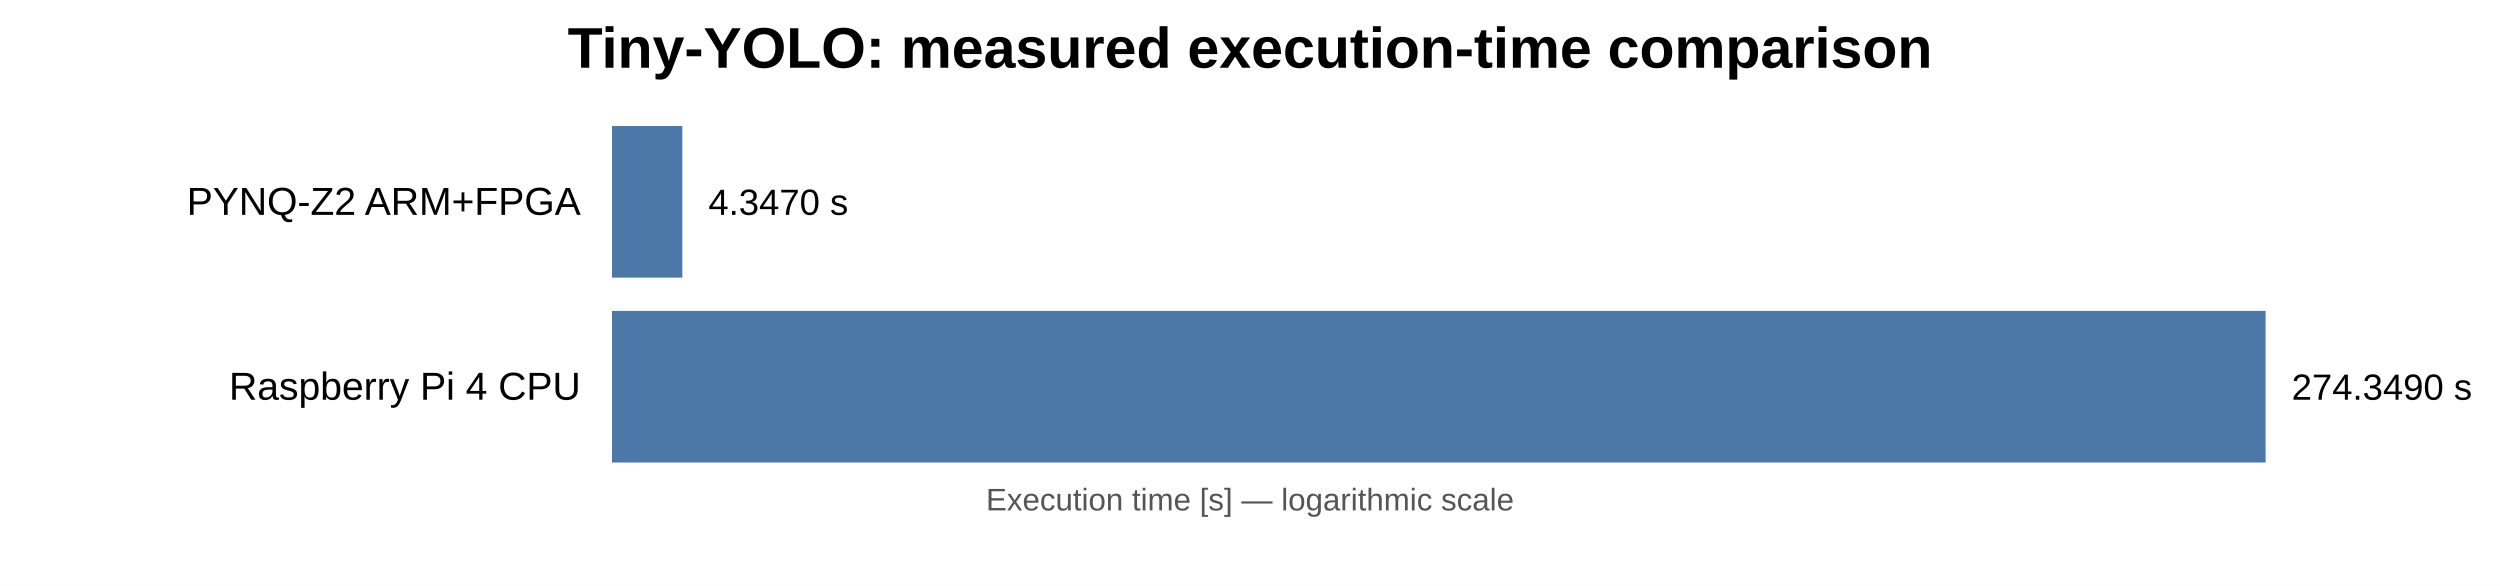
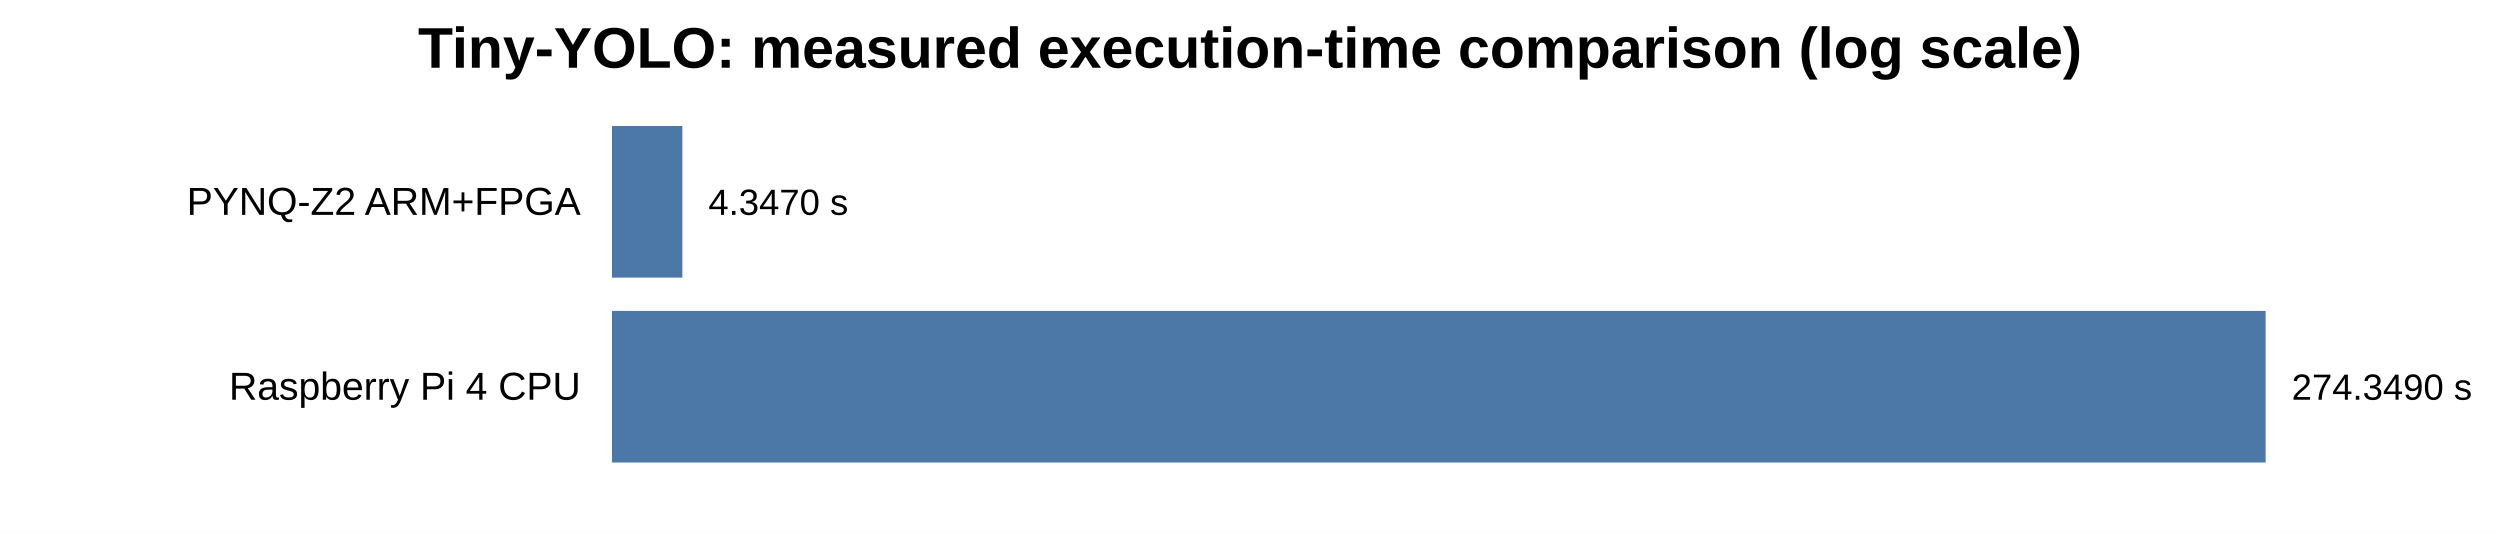
- <svg xmlns="http://www.w3.org/2000/svg" width="960" height="225" viewBox="0 0 960 225">
+ <svg xmlns="http://www.w3.org/2000/svg" width="960" height="205" viewBox="0 0 960 205">
  <rect width="100%" height="100%" fill="white" />
-   <text x="480.0" y="26" text-anchor="middle" font-family="Arial" font-size="22" font-weight="bold">Tiny-YOLO: measured execution-time comparison</text>
+   <text x="480.0" y="26" text-anchor="middle" font-family="Arial" font-size="22" font-weight="bold">Tiny-YOLO: measured execution-time comparison (log scale)</text>
  <text x="223" y="82.5" text-anchor="end" font-family="Arial" font-size="15">PYNQ-Z2 ARM+FPGA</text>
  <rect x="235" y="48.39" width="27.02" height="58.22" fill="#4c78a8" />
  <text x="272.02" y="82.5" font-family="Arial" font-size="14">4.3470 s</text>
  <text x="223" y="153.5" text-anchor="end" font-family="Arial" font-size="15">Raspberry Pi 4 CPU</text>
  <rect x="235" y="119.39" width="635.0" height="58.22" fill="#4c78a8" />
  <text x="880.0" y="153.5" font-family="Arial" font-size="14">274.3490 s</text>
-   <text x="480.0" y="196" text-anchor="middle" font-family="Arial" font-size="12" fill="#555">Execution time [s] — logarithmic scale</text>
</svg>
